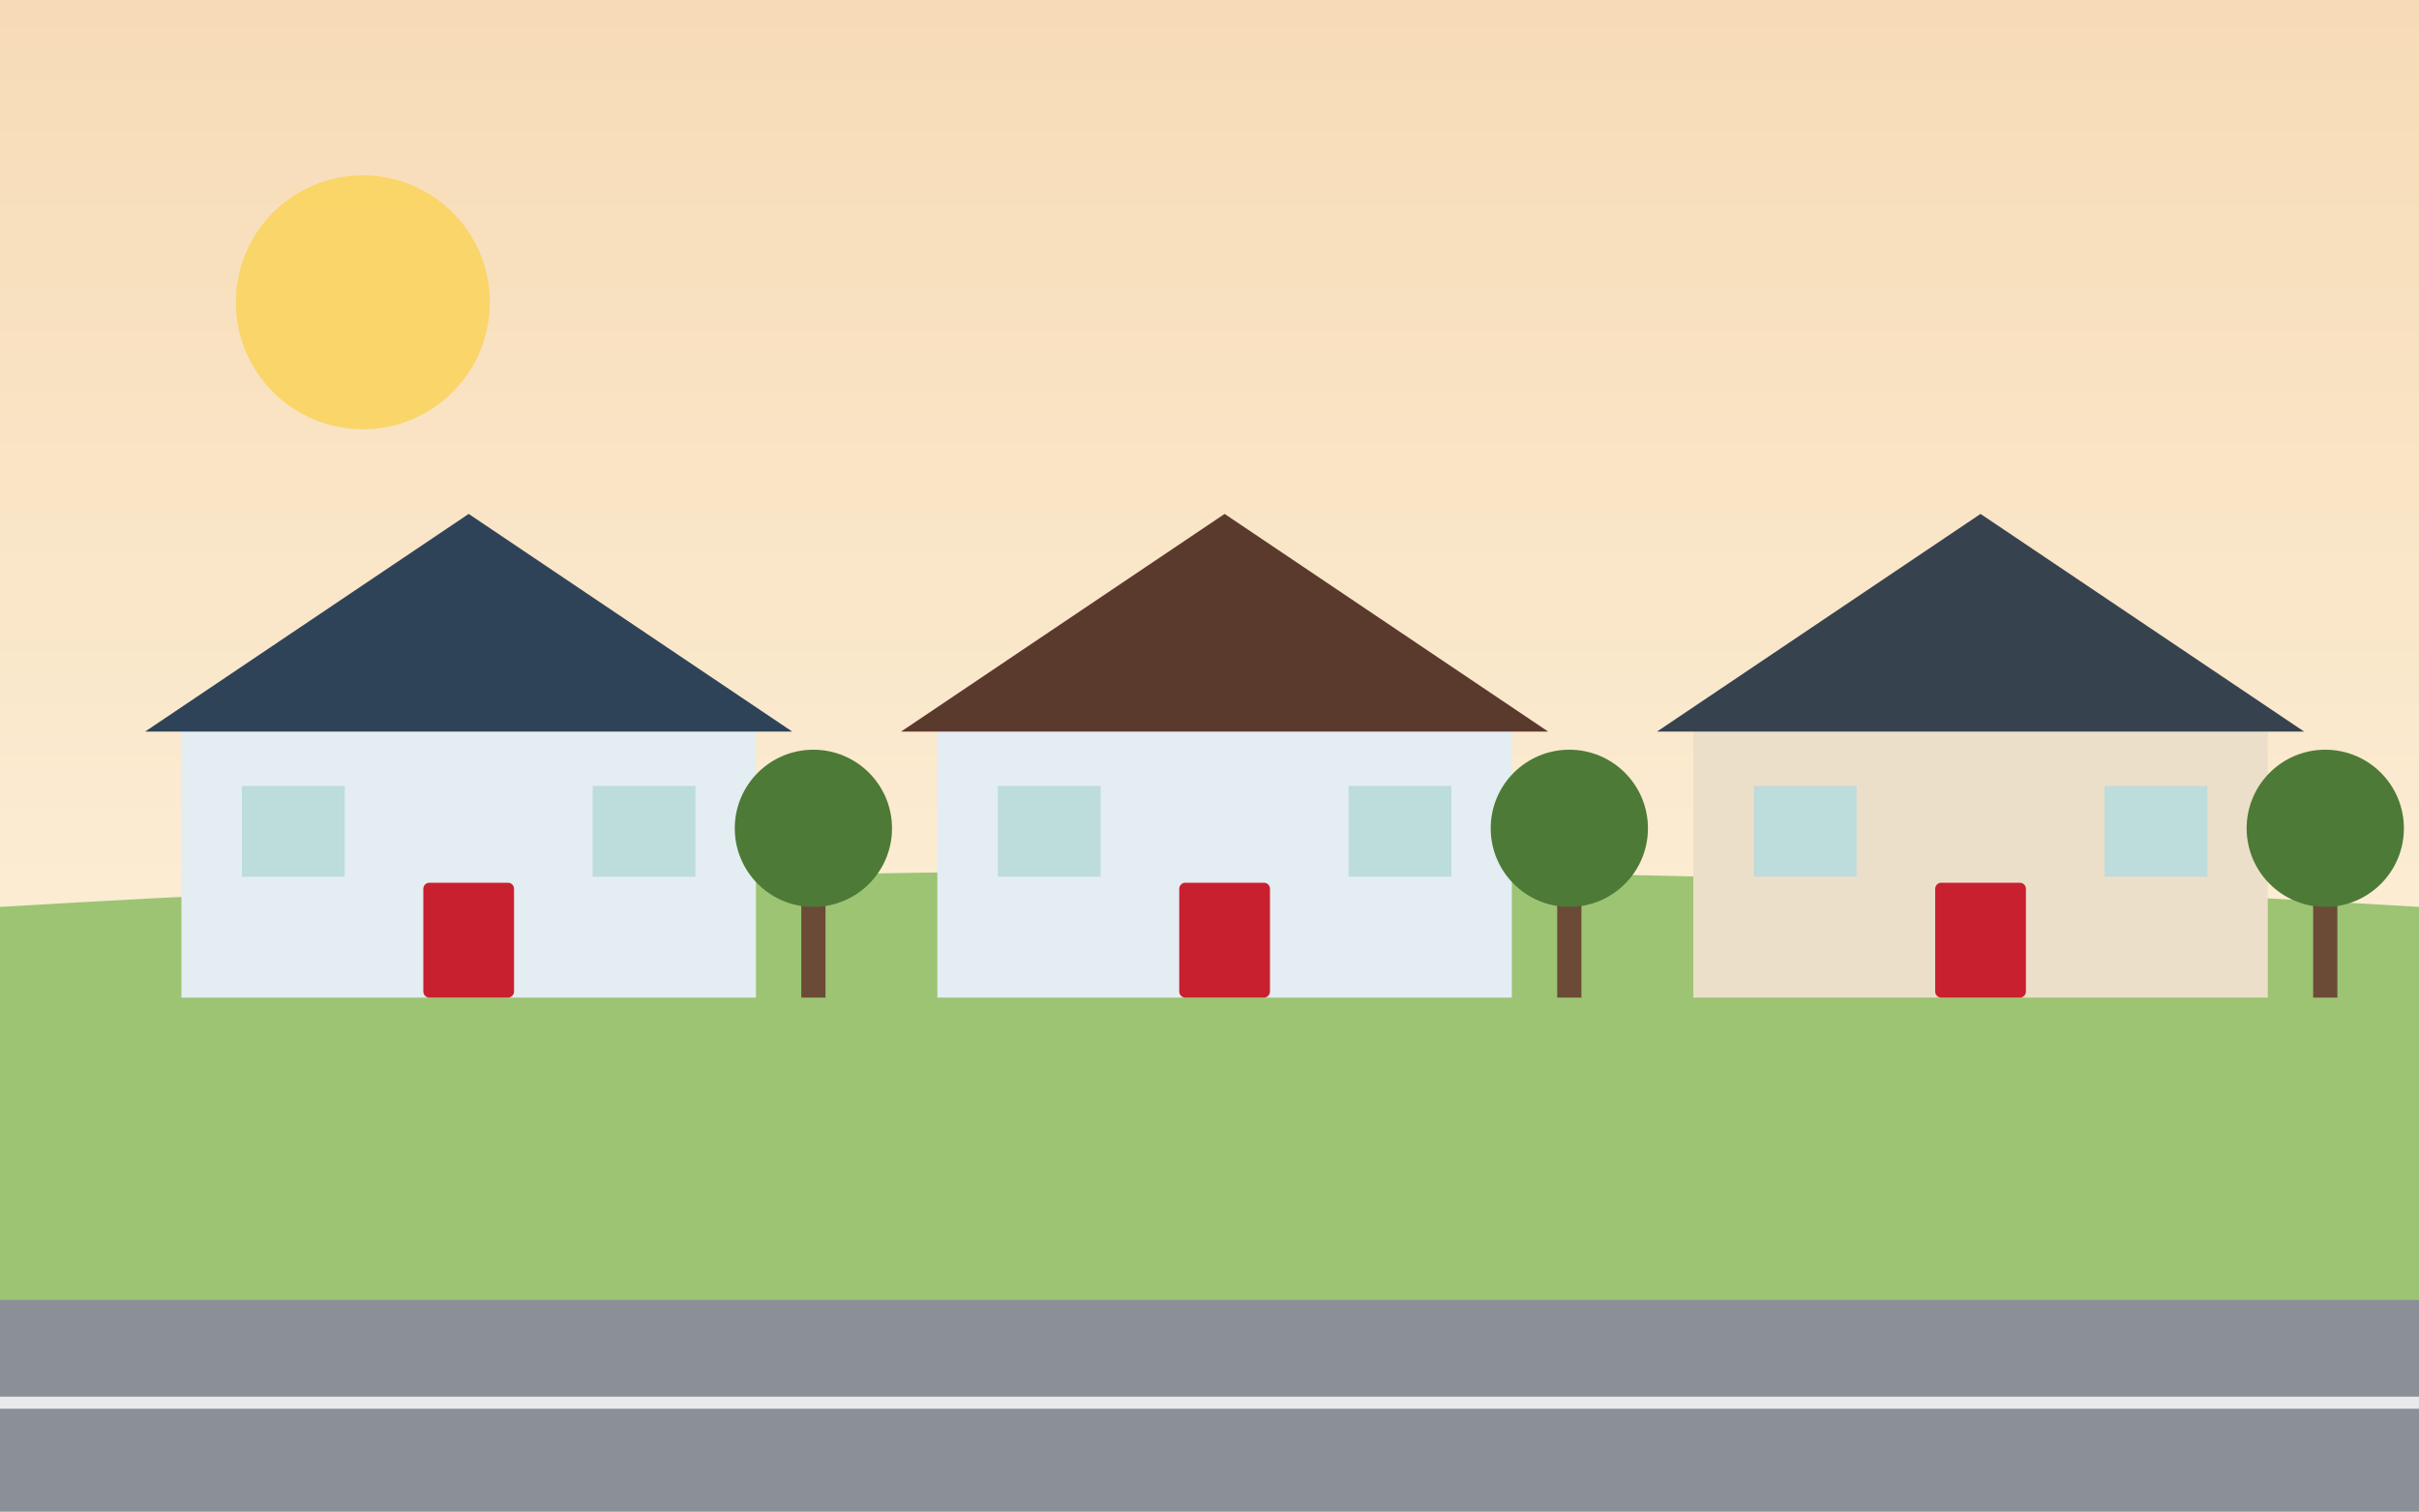
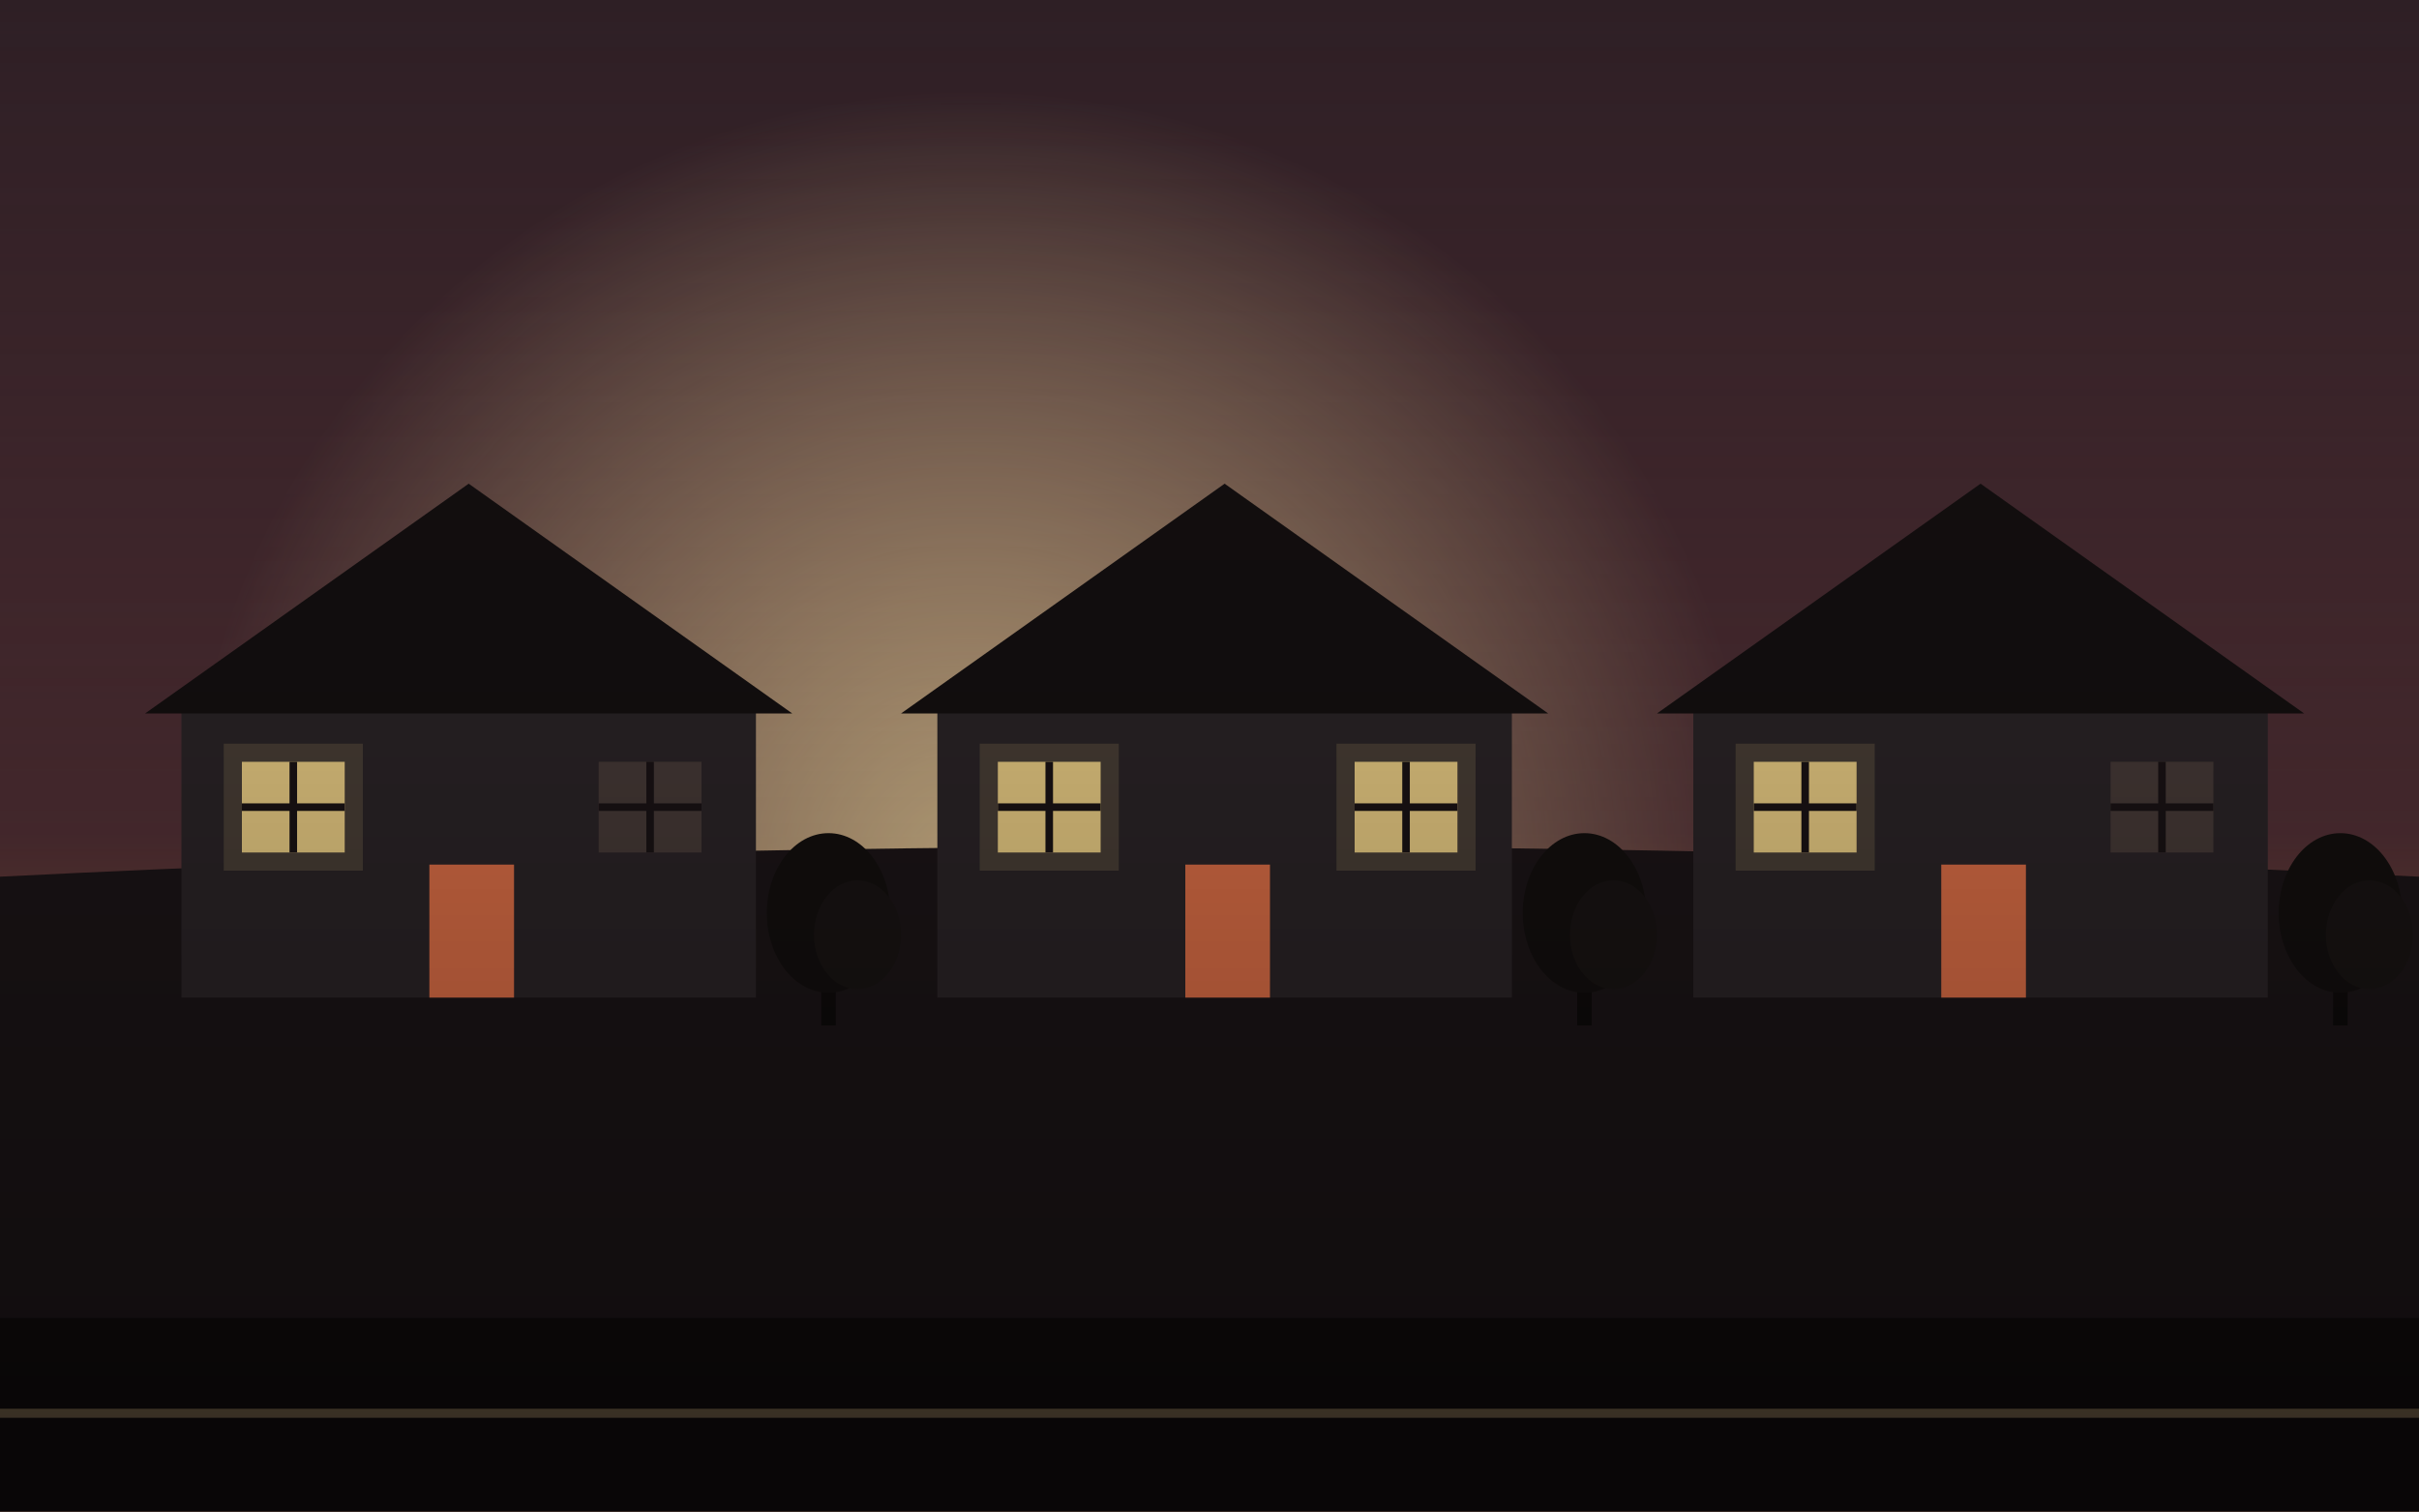
<svg xmlns="http://www.w3.org/2000/svg" viewBox="0 0 800 500" role="img" aria-label="Illustration of Absecon, NJ">
  <defs>
    <linearGradient id="s" x1="0" y1="0" x2="0" y2="1">
-       <stop offset="0" stop-color="hsl(34,80%,84%)" />
-       <stop offset="1" stop-color="hsl(44,95%,95%)" />
+       <stop offset="0" stop-color="hsl(335,20%,15%)" />
+       <stop offset=".55" stop-color="hsl(350,26%,27%)" />
+       <stop offset="1" stop-color="hsl(24,80%,60%)" />
+     </linearGradient>
+     <radialGradient id="g" cx="321" cy="290" r="260" gradientUnits="userSpaceOnUse">
+       <stop offset="0" stop-color="#ffe3a8" stop-opacity=".85" />
+       <stop offset="1" stop-color="#ffe3a8" stop-opacity="0" />
+     </radialGradient>
+     <linearGradient id="v" x1="0" y1="0" x2="0" y2="1">
+       <stop offset="0" stop-color="#000" stop-opacity="0" />
+       <stop offset="1" stop-color="#000" stop-opacity=".45" />
    </linearGradient>
  </defs>
  <rect width="800" height="500" fill="url(#s)" />
-   <circle cx="120" cy="100" r="42" fill="#fbd45f" opacity=".9" />
-   <path d="M0 300 Q400 276 800 300 V500 H0Z" fill="#9cc473" />
-   <rect y="430" width="800" height="70" fill="#8a8f98" />
-   <rect y="462" width="800" height="4" fill="#fff" opacity=".8" />
-   <rect x="60" y="240" width="190" height="90" fill="#e3edf2" />
-   <path d="M48 242 L155 170 L262 242Z" fill="#2f4358" />
-   <rect x="140" y="292" width="30" height="38" rx="2" fill="#c8202f" />
-   <rect x="80" y="260" width="34" height="30" fill="#bddcdc" />
-   <rect x="196" y="260" width="34" height="30" fill="#bddcdc" />
-   <rect x="265" y="290" width="8" height="40" fill="#6b4a36" />
-   <circle cx="269" cy="274" r="26" fill="#4d7a37" />
-   <rect x="310" y="240" width="190" height="90" fill="#e3edf2" />
-   <path d="M298 242 L405 170 L512 242Z" fill="#5b3a2e" />
-   <rect x="390" y="292" width="30" height="38" rx="2" fill="#c8202f" />
-   <rect x="330" y="260" width="34" height="30" fill="#bddcdc" />
-   <rect x="446" y="260" width="34" height="30" fill="#bddcdc" />
-   <rect x="515" y="290" width="8" height="40" fill="#6b4a36" />
-   <circle cx="519" cy="274" r="26" fill="#4d7a37" />
-   <rect x="560" y="240" width="190" height="90" fill="#ecdfc9" />
-   <path d="M548 242 L655 170 L762 242Z" fill="#37424f" />
-   <rect x="640" y="292" width="30" height="38" rx="2" fill="#c8202f" />
-   <rect x="580" y="260" width="34" height="30" fill="#bddcdc" />
-   <rect x="696" y="260" width="34" height="30" fill="#bddcdc" />
-   <rect x="765" y="290" width="8" height="40" fill="#6b4a36" />
-   <circle cx="769" cy="274" r="26" fill="#4d7a37" />
+   <rect width="800" height="500" fill="url(#g)" />
+   <path d="M0 290 Q400 270 800 290 V500 H0Z" fill="#1d1618" />
+   <rect y="436" width="800" height="64" fill="#100b0c" />
+   <rect y="466" width="800" height="3" fill="#ffd89a" opacity=".35" />
+   <rect x="60" y="234" width="190" height="96" fill="#2d2629" />
+   <path d="M48 236 L155 160 L262 236Z" fill="#151011" />
+   <rect x="142" y="286" width="28" height="44" fill="#e8744a" />
+   <rect x="74" y="246" width="46" height="42" fill="#f8d98c" opacity=".16" />
+   <rect x="80" y="252" width="34" height="30" fill="#f8d98c" />
+   <path d="M97.0 252V282M80 267.0H114" stroke="#1b1416" stroke-width="2.5" />
+   <rect x="198" y="252" width="34" height="30" fill="#4a3d3a" />
+   <path d="M215.0 252V282M198 267.0H232" stroke="#1b1416" stroke-width="2.5" />
+   <rect x="271.6" y="315.2" width="4.8" height="24.0" fill="#0f0b0c" />
+   <ellipse cx="274" cy="302.0" rx="20.4" ry="26.4" fill="#14100f" />
+   <ellipse cx="283.6" cy="309.2" rx="14.4" ry="18.0" fill="#1a1514" />
+   <rect x="310" y="234" width="190" height="96" fill="#2d2629" />
+   <path d="M298 236 L405 160 L512 236Z" fill="#151011" />
+   <rect x="392" y="286" width="28" height="44" fill="#e8744a" />
+   <rect x="324" y="246" width="46" height="42" fill="#f8d98c" opacity=".16" />
+   <rect x="330" y="252" width="34" height="30" fill="#f8d98c" />
+   <path d="M347.0 252V282M330 267.0H364" stroke="#1b1416" stroke-width="2.5" />
+   <rect x="442" y="246" width="46" height="42" fill="#f8d98c" opacity=".16" />
+   <rect x="448" y="252" width="34" height="30" fill="#f8d98c" />
+   <path d="M465.0 252V282M448 267.0H482" stroke="#1b1416" stroke-width="2.5" />
+   <rect x="521.6" y="315.2" width="4.8" height="24.0" fill="#0f0b0c" />
+   <ellipse cx="524" cy="302.0" rx="20.4" ry="26.4" fill="#14100f" />
+   <ellipse cx="533.6" cy="309.2" rx="14.4" ry="18.0" fill="#1a1514" />
+   <rect x="560" y="234" width="190" height="96" fill="#2d2629" />
+   <path d="M548 236 L655 160 L762 236Z" fill="#151011" />
+   <rect x="642" y="286" width="28" height="44" fill="#e8744a" />
+   <rect x="574" y="246" width="46" height="42" fill="#f8d98c" opacity=".16" />
+   <rect x="580" y="252" width="34" height="30" fill="#f8d98c" />
+   <path d="M597.0 252V282M580 267.0H614" stroke="#1b1416" stroke-width="2.5" />
+   <rect x="698" y="252" width="34" height="30" fill="#4a3d3a" />
+   <path d="M715.0 252V282M698 267.0H732" stroke="#1b1416" stroke-width="2.5" />
+   <rect x="771.6" y="315.2" width="4.8" height="24.0" fill="#0f0b0c" />
+   <ellipse cx="774" cy="302.0" rx="20.4" ry="26.4" fill="#14100f" />
+   <ellipse cx="783.6" cy="309.2" rx="14.4" ry="18.0" fill="#1a1514" />
+   <rect width="800" height="500" fill="url(#v)" />
</svg>
